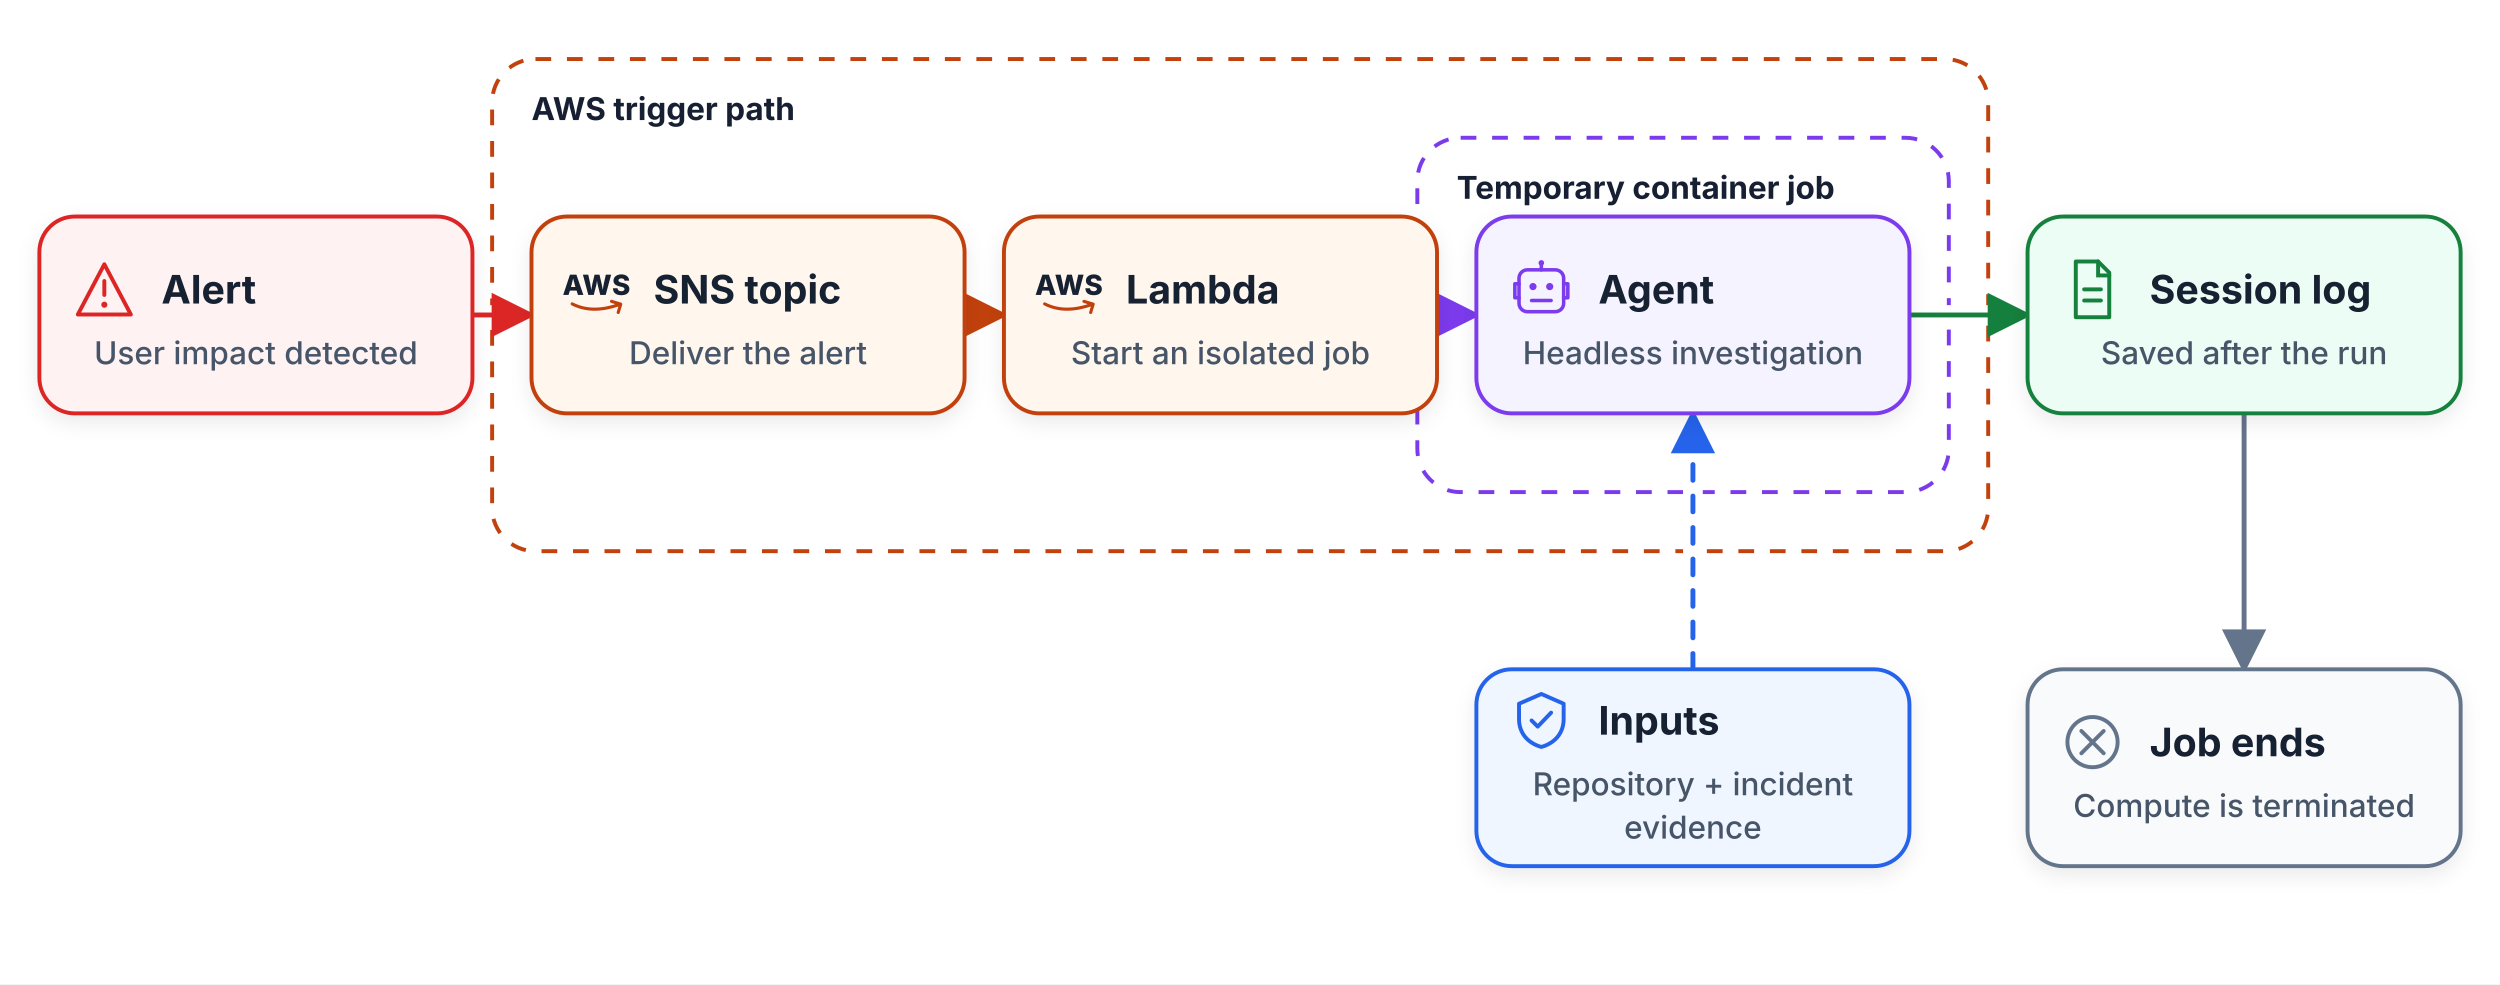
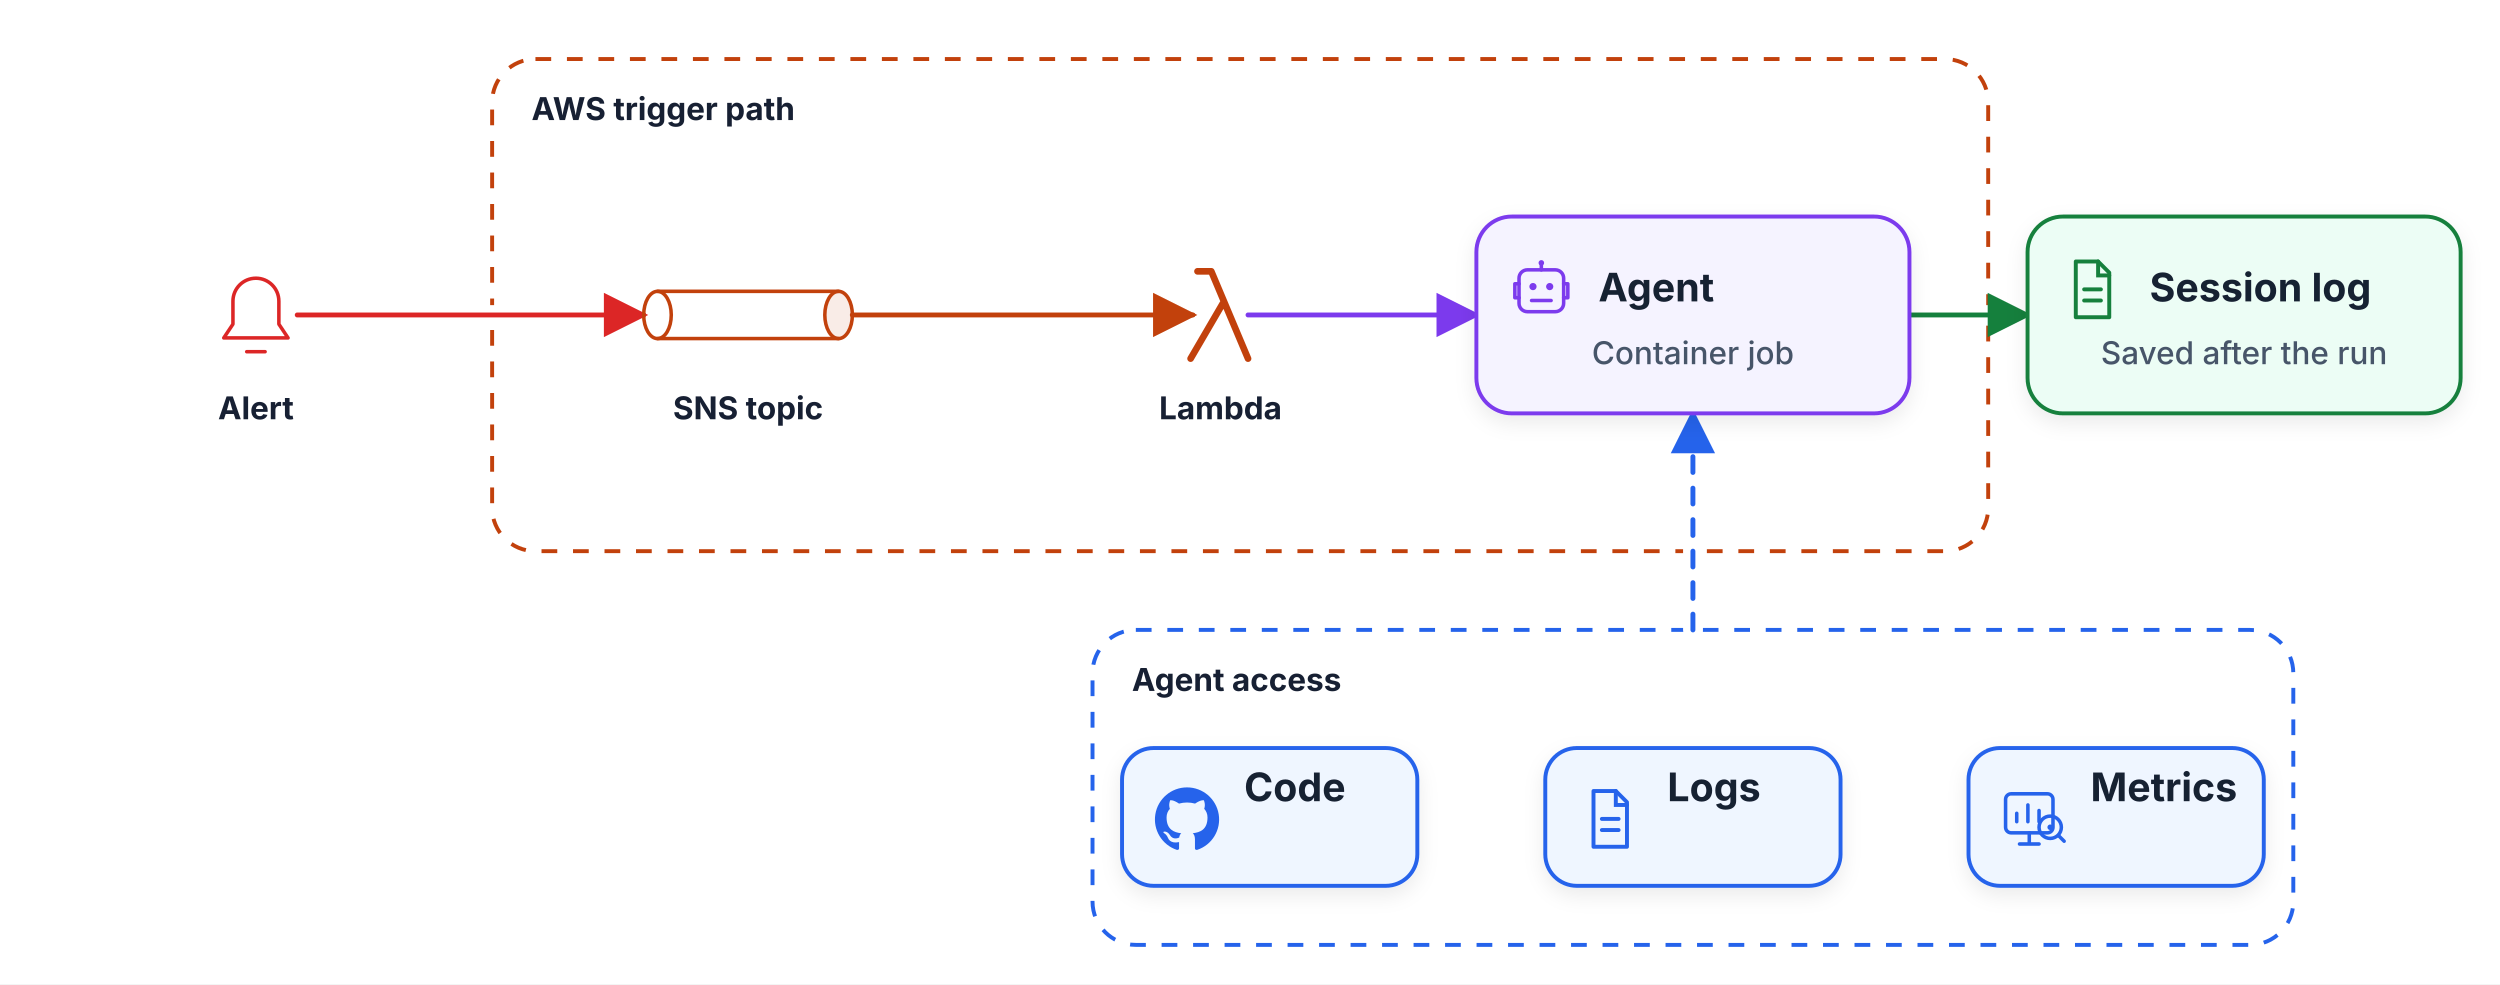
<svg xmlns="http://www.w3.org/2000/svg" width="1270" height="500" viewBox="0 0 1270 500" role="img" aria-labelledby="title desc">
  <defs>
    <filter id="shadow" x="-20%" y="-20%" width="140%" height="150%">
      <feDropShadow dx="0" dy="4" stdDeviation="5" flood-color="#0f172a" flood-opacity="0.08" />
    </filter>
    <marker id="arrow-purple" viewBox="0 0 10 10" refX="9" refY="5" markerWidth="9" markerHeight="9" orient="auto">
      <path d="M0 0 10 5 0 10Z" fill="#7c3aed" />
    </marker>
    <marker id="arrow-blue" viewBox="0 0 10 10" refX="9" refY="5" markerWidth="9" markerHeight="9" orient="auto">
      <path d="M0 0 10 5 0 10Z" fill="#2563eb" />
    </marker>
    <marker id="arrow-amber" viewBox="0 0 10 10" refX="9" refY="5" markerWidth="9" markerHeight="9" orient="auto">
      <path d="M0 0 10 5 0 10Z" fill="#c2410c" />
    </marker>
    <marker id="arrow-green" viewBox="0 0 10 10" refX="9" refY="5" markerWidth="9" markerHeight="9" orient="auto">
      <path d="M0 0 10 5 0 10Z" fill="#15803d" />
    </marker>
    <marker id="arrow-red" viewBox="0 0 10 10" refX="9" refY="5" markerWidth="9" markerHeight="9" orient="auto">
      <path d="M0 0 10 5 0 10Z" fill="#dc2626" />
    </marker>
    <marker id="arrow-gray" viewBox="0 0 10 10" refX="9" refY="5" markerWidth="9" markerHeight="9" orient="auto">
      <path d="M0 0 10 5 0 10Z" fill="#64748b" />
    </marker>
-     <symbol id="icon-aws" viewBox="0 0 24 24">
-       <text x="12" y="14" text-anchor="middle" fill="currentColor" font-family="Arial, Helvetica, sans-serif" font-size="10" font-weight="800" letter-spacing=".15">AWS</text>
-       <path d="M3.3 17.2c4.6 2.4 10.3 2.6 17 .2M17.4 16.3l3.3 1-.9 3" fill="none" stroke="currentColor" stroke-width="1.6" stroke-linecap="round" stroke-linejoin="round" />
-     </symbol>
-     <symbol id="icon-close" viewBox="0 0 24 24">
-       <circle cx="12" cy="12" r="9" fill="none" stroke="currentColor" stroke-width="2" />
-       <path d="m8 8 8 8M16 8l-8 8" fill="none" stroke="currentColor" stroke-width="2" stroke-linecap="round" />
+     <symbol id="icon-alert" viewBox="0 0 24 24">
+       <path d="M5 17h14l-2-3V9a5 5 0 0 0-10 0v5Z" fill="none" stroke="currentColor" stroke-width="1.8" stroke-linecap="round" stroke-linejoin="round" />
+       <path d="M10 20h4" fill="none" stroke="currentColor" stroke-width="1.8" stroke-linecap="round" />
    </symbol>
    <symbol id="icon-document" viewBox="0 0 24 24">
      <path d="M6 2h8l4 4v16H6Z" fill="none" stroke="currentColor" stroke-width="2" stroke-linejoin="round" />
      <path d="M14 2v5h4M9 12h6M9 16h6" fill="none" stroke="currentColor" stroke-width="2" stroke-linecap="round" />
+     </symbol>
+     <symbol id="icon-github" viewBox="0 0 24 24">
+       <path fill="currentColor" d="M12 .7a11.5 11.5 0 0 0-3.64 22.41c.58.11.79-.25.79-.56v-2.23c-3.22.7-3.9-1.37-3.9-1.37-.53-1.34-1.29-1.7-1.29-1.7-1.05-.72.08-.71.08-.71 1.17.08 1.78 1.2 1.78 1.2 1.04 1.77 2.72 1.26 3.38.96.1-.75.4-1.26.74-1.55-2.57-.29-5.27-1.28-5.27-5.68 0-1.26.45-2.28 1.19-3.09-.12-.29-.52-1.46.11-3.05 0 0 .97-.31 3.16 1.18a10.9 10.9 0 0 1 5.76 0c2.2-1.49 3.16-1.18 3.16-1.18.63 1.59.23 2.76.11 3.05.74.81 1.19 1.83 1.19 3.09 0 4.42-2.71 5.38-5.29 5.67.42.36.79 1.06.79 2.14v3.27c0 .31.21.67.8.56A11.5 11.5 0 0 0 12 .7Z" />
+     </symbol>
+     <symbol id="icon-lambda" viewBox="0 0 24 24">
+       <path d="M7 2.5h3L18 21.5M12.5 9.5 5.5 21.5" fill="none" stroke="currentColor" stroke-width="3.4" stroke-linecap="round" stroke-linejoin="round" />
+     </symbol>
+     <symbol id="icon-observability" viewBox="0 0 24 24">
+       <rect x="2" y="3" width="17" height="14" rx="2" fill="none" stroke="currentColor" stroke-width="1.8" />
+       <path d="M6 13v-3M10 13V7M14 13V9M7 21h7M10.5 17v4" fill="none" stroke="currentColor" stroke-width="1.8" stroke-linecap="round" />
+       <circle cx="18" cy="15" r="4" fill="none" stroke="currentColor" stroke-width="1.8" />
+       <circle cx="18" cy="15" r="1" fill="currentColor" />
+       <path d="m21 18 2 2" fill="none" stroke="currentColor" stroke-width="1.8" stroke-linecap="round" />
+     </symbol>
+     <symbol id="icon-queue" viewBox="0 0 56 28">
+       <path d="M5 8h46M5 20h46" fill="none" stroke="currentColor" stroke-width="1.8" stroke-linecap="round" />
+       <ellipse cx="5" cy="14" rx="3.5" ry="6" fill="none" stroke="currentColor" stroke-width="1.8" />
+       <ellipse cx="51" cy="14" rx="3.5" ry="6" fill="currentColor" fill-opacity=".1" stroke="currentColor" stroke-width="1.8" />
    </symbol>
    <symbol id="icon-robot" viewBox="0 0 24 24">
      <path d="M12 5V2.5" fill="none" stroke="currentColor" stroke-width="1.8" stroke-linecap="round" />
      <circle cx="12" cy="2.5" r="1" fill="currentColor" />
      <rect x="4" y="5" width="16" height="15" rx="3" fill="none" stroke="currentColor" stroke-width="1.8" />
      <path d="M4 10H2.5v5H4M20 10h1.5v5H20" fill="none" stroke="currentColor" stroke-width="1.8" stroke-linecap="round" stroke-linejoin="round" />
      <circle cx="9" cy="11" r="1.3" fill="currentColor" />
      <circle cx="15" cy="11" r="1.3" fill="currentColor" />
      <path d="M8.5 16h7" fill="none" stroke="currentColor" stroke-width="1.8" stroke-linecap="round" />
-     </symbol>
-     <symbol id="icon-shield" viewBox="0 0 24 24">
-       <path d="M12 2.5 20 6v5.5c0 5-3.1 8.6-8 10-4.9-1.4-8-5-8-10V6Z" fill="none" stroke="currentColor" stroke-width="2" stroke-linejoin="round" />
-       <path d="m8.5 12 2.2 2.2 4.8-5" fill="none" stroke="currentColor" stroke-width="2" stroke-linecap="round" stroke-linejoin="round" />
-     </symbol>
-     <symbol id="icon-warning" viewBox="0 0 24 24">
-       <path d="M12 3 2.5 21h19Z" fill="none" stroke="currentColor" stroke-width="2" stroke-linejoin="round" />
-       <path d="M12 9v5" stroke="currentColor" stroke-width="2" stroke-linecap="round" />
-       <circle cx="12" cy="17.5" r="1.1" fill="currentColor" />
    </symbol>
    <style>
      text { font-family: system-ui, -apple-system, BlinkMacSystemFont, "Segoe UI", sans-serif; fill: #172033; }
      symbol [stroke] { vector-effect: non-scaling-stroke; }
      .node rect { stroke-width: 2; }
      .node-boundary rect { stroke-width: 2; stroke-dasharray: 8 8; }
      .boundary-title { font-size: 16px; font-weight: 750; text-anchor: start; }
      .node-title { font-size: 20px; font-weight: 750; text-anchor: middle; }
      .node-title.icon-copy { text-anchor: start; }
      .node-subtitle { font-size: 16px; font-weight: 500; fill: #475569; text-anchor: middle; }
      .eyebrow { font-size: 13px; font-weight: 750; letter-spacing: 1px; fill: #475569; text-anchor: middle; }
      .mention-icon { font-size: 27px; font-weight: 750; text-anchor: middle; }
      .standalone-mention { font-size: 52px; font-weight: 750; text-anchor: middle; }
      .icon-node-title { font-size: 16px; font-weight: 750; text-anchor: middle; }
      .edge { fill: none; stroke-width: 2.5; stroke-linecap: round; stroke-linejoin: round; }
      .edge-label rect { stroke-width: 2; }
      .edge-label text { font-size: 14px; font-weight: 750; text-anchor: middle; dominant-baseline: central; }
      .divider { stroke: #cbd5e1; stroke-width: 2; stroke-dasharray: 6 8; stroke-linecap: round; }
      .center-annotation { fill: #f1f5f9; stroke: none; }
      .center-title { font-weight: 800; letter-spacing: 0.08em; fill: #334155; text-anchor: middle; }
      .center-detail { font-weight: 600; fill: #475569; text-anchor: middle; }
    </style>
  </defs>
  <rect width="1270" height="500" fill="#ffffff" />
  <g class="node-boundary node-amber" transform="translate(250 30)">
    <rect width="760" height="250" rx="22" fill="none" stroke="#c2410c" />
    <text class="boundary-title" x="20" y="31">AWS trigger path</text>
  </g>
-   <g class="node-boundary node-purple" transform="translate(720 70)">
-     <rect width="270" height="180" rx="22" fill="none" stroke="#7c3aed" />
-     <text class="boundary-title" x="20" y="31">Temporary container job</text>
+   <g class="node-boundary node-blue" transform="translate(555 320)">
+     <rect width="610" height="160" rx="22" fill="none" stroke="#2563eb" />
+     <text class="boundary-title" x="20" y="31">Agent access</text>
  </g>
-   <path class="edge-boundary-halo" d="M240 160L270 160" fill="none" stroke="#ffffff" stroke-width="10" stroke-linecap="round" stroke-linejoin="round" />
-   <path class="edge" d="M240 160L270 160" stroke="#dc2626" marker-end="url(#arrow-red)" />
-   <path class="edge" d="M490 160L510 160" stroke="#c2410c" marker-end="url(#arrow-amber)" />
-   <path class="edge-boundary-halo" d="M730 160L750 160" fill="none" stroke="#ffffff" stroke-width="10" stroke-linecap="round" stroke-linejoin="round" />
-   <path class="edge" d="M730 160L750 160" stroke="#7c3aed" marker-end="url(#arrow-purple)" />
-   <path class="edge-boundary-halo" d="M860 340L860 210" fill="none" stroke="#ffffff" stroke-width="10" stroke-linecap="round" stroke-linejoin="round" />
-   <path class="edge" d="M860 340L860 210" stroke="#2563eb" stroke-dasharray="8 8" marker-end="url(#arrow-blue)" />
+   <path class="edge-boundary-halo" d="M151 160L327.02 160" fill="none" stroke="#ffffff" stroke-width="10" stroke-linecap="round" stroke-linejoin="round" />
+   <path class="edge" d="M151 160L327.02 160" stroke="#dc2626" marker-end="url(#arrow-red)" />
+   <path class="edge" d="M432.98 160L606 160" stroke="#c2410c" marker-end="url(#arrow-amber)" />
+   <path class="edge" d="M634 160L750 160" stroke="#7c3aed" marker-end="url(#arrow-purple)" />
+   <path class="edge-boundary-halo" d="M860 320L860 210" fill="none" stroke="#ffffff" stroke-width="10" stroke-linecap="round" stroke-linejoin="round" />
+   <path class="edge" d="M860 320L860 210" stroke="#2563eb" stroke-dasharray="8 8" marker-end="url(#arrow-blue)" />
  <path class="edge-boundary-halo" d="M970 160L1030 160" fill="none" stroke="#ffffff" stroke-width="10" stroke-linecap="round" stroke-linejoin="round" />
  <path class="edge" d="M970 160L1030 160" stroke="#15803d" marker-end="url(#arrow-green)" />
-   <path class="edge" d="M1140 210L1140 340" stroke="#64748b" marker-end="url(#arrow-gray)" />
-   <g class="node node-red" transform="translate(20 110)" filter="url(#shadow)">
-     <rect width="220" height="100" rx="18" fill="#fef2f2" stroke="#dc2626" />
-     <use href="#icon-warning" x="16" y="20" width="34" height="34" color="#dc2626" />
-     <text class="node-title icon-copy" x="62" y="44.2" font-size="20">Alert</text>
-     <text class="node-subtitle" x="110" y="75" font-size="16">User impact detected</text>
+   <g class="node-icon-only node-red" transform="translate(102 132)">
+     <use href="#icon-alert" x="0" y="0" width="56" height="56" color="#dc2626" />
+     <text class="icon-node-title" x="28" y="81">Alert</text>
  </g>
-   <g class="node node-amber" transform="translate(270 110)" filter="url(#shadow)">
-     <rect width="220" height="100" rx="18" fill="#fff7ed" stroke="#c2410c" />
-     <use href="#icon-aws" x="16" y="20" width="34" height="34" color="#c2410c" />
-     <text class="node-title icon-copy" x="62" y="44.2" font-size="20">SNS topic</text>
-     <text class="node-subtitle" x="110" y="75" font-size="16">Deliver the alert</text>
+   <g class="node-icon-only node-amber" transform="translate(324 132)">
+     <use href="#icon-queue" x="0" y="0" width="112" height="56" color="#c2410c" />
+     <text class="icon-node-title" x="56" y="81">SNS topic</text>
  </g>
-   <g class="node node-amber" transform="translate(510 110)" filter="url(#shadow)">
-     <rect width="220" height="100" rx="18" fill="#fff7ed" stroke="#c2410c" />
-     <use href="#icon-aws" x="16" y="20" width="34" height="34" color="#c2410c" />
-     <text class="node-title icon-copy" x="62" y="44.2" font-size="20">Lambda</text>
-     <text class="node-subtitle" x="110" y="75" font-size="16">Start an isolated job</text>
+   <g class="node-icon-only node-amber" transform="translate(592 132)">
+     <use href="#icon-lambda" x="0" y="0" width="56" height="56" color="#c2410c" />
+     <text class="icon-node-title" x="28" y="81">Lambda</text>
  </g>
  <g class="node node-purple" transform="translate(750 110)" filter="url(#shadow)">
    <rect width="220" height="100" rx="18" fill="#f5f3ff" stroke="#7c3aed" />
    <use href="#icon-robot" x="16" y="20" width="34" height="34" color="#7c3aed" />
-     <text class="node-title icon-copy" x="62" y="44.2" font-size="20">Agent</text>
-     <text class="node-subtitle" x="110" y="75" font-size="16">Headless investigation</text>
+     <text class="node-title icon-copy" x="62" y="43.12" font-size="17">Agent</text>
+     <text class="node-subtitle" x="110" y="75" font-size="16">Container job</text>
  </g>
-   <g class="node node-blue" transform="translate(750 340)" filter="url(#shadow)">
-     <rect width="220" height="100" rx="18" fill="#eff6ff" stroke="#2563eb" />
-     <use href="#icon-shield" x="16" y="9" width="34" height="34" color="#2563eb" />
-     <text class="node-title icon-copy" x="62" y="33.2" font-size="20">Inputs</text>
-     <text class="node-subtitle" x="110" y="64" font-size="16">Repository + incident</text>
-     <text class="node-subtitle" x="110" y="86" font-size="16">evidence</text>
+   <g class="node node-blue" transform="translate(570 380)" filter="url(#shadow)">
+     <rect width="150" height="70" rx="16" fill="#eff6ff" stroke="#2563eb" />
+     <use href="#icon-github" x="16" y="19" width="34" height="34" color="#2563eb" />
+     <text class="node-title icon-copy" x="62" y="27" font-size="17">Code</text>
+   </g>
+   <g class="node node-blue" transform="translate(785 380)" filter="url(#shadow)">
+     <rect width="150" height="70" rx="16" fill="#eff6ff" stroke="#2563eb" />
+     <use href="#icon-document" x="16" y="19" width="34" height="34" color="#2563eb" />
+     <text class="node-title icon-copy" x="62" y="27" font-size="17">Logs</text>
+   </g>
+   <g class="node node-blue" transform="translate(1000 380)" filter="url(#shadow)">
+     <rect width="150" height="70" rx="16" fill="#eff6ff" stroke="#2563eb" />
+     <use href="#icon-observability" x="16" y="19" width="34" height="34" color="#2563eb" />
+     <text class="node-title icon-copy" x="62" y="27" font-size="17">Metrics</text>
  </g>
  <g class="node node-green" transform="translate(1030 110)" filter="url(#shadow)">
    <rect width="220" height="100" rx="18" fill="#ecfdf5" stroke="#15803d" />
    <use href="#icon-document" x="16" y="20" width="34" height="34" color="#15803d" />
-     <text class="node-title icon-copy" x="62" y="44.2" font-size="20">Session log</text>
+     <text class="node-title icon-copy" x="62" y="43.12" font-size="17">Session log</text>
    <text class="node-subtitle" x="110" y="75" font-size="16">Saved after the run</text>
  </g>
-   <g class="node node-gray" transform="translate(1030 340)" filter="url(#shadow)">
-     <rect width="220" height="100" rx="18" fill="#f8fafc" stroke="#64748b" />
-     <use href="#icon-close" x="16" y="20" width="34" height="34" color="#64748b" />
-     <text class="node-title icon-copy" x="62" y="44.2" font-size="20">Job ends</text>
-     <text class="node-subtitle" x="110" y="75" font-size="16">Compute is terminated</text>
-   </g>
</svg>
